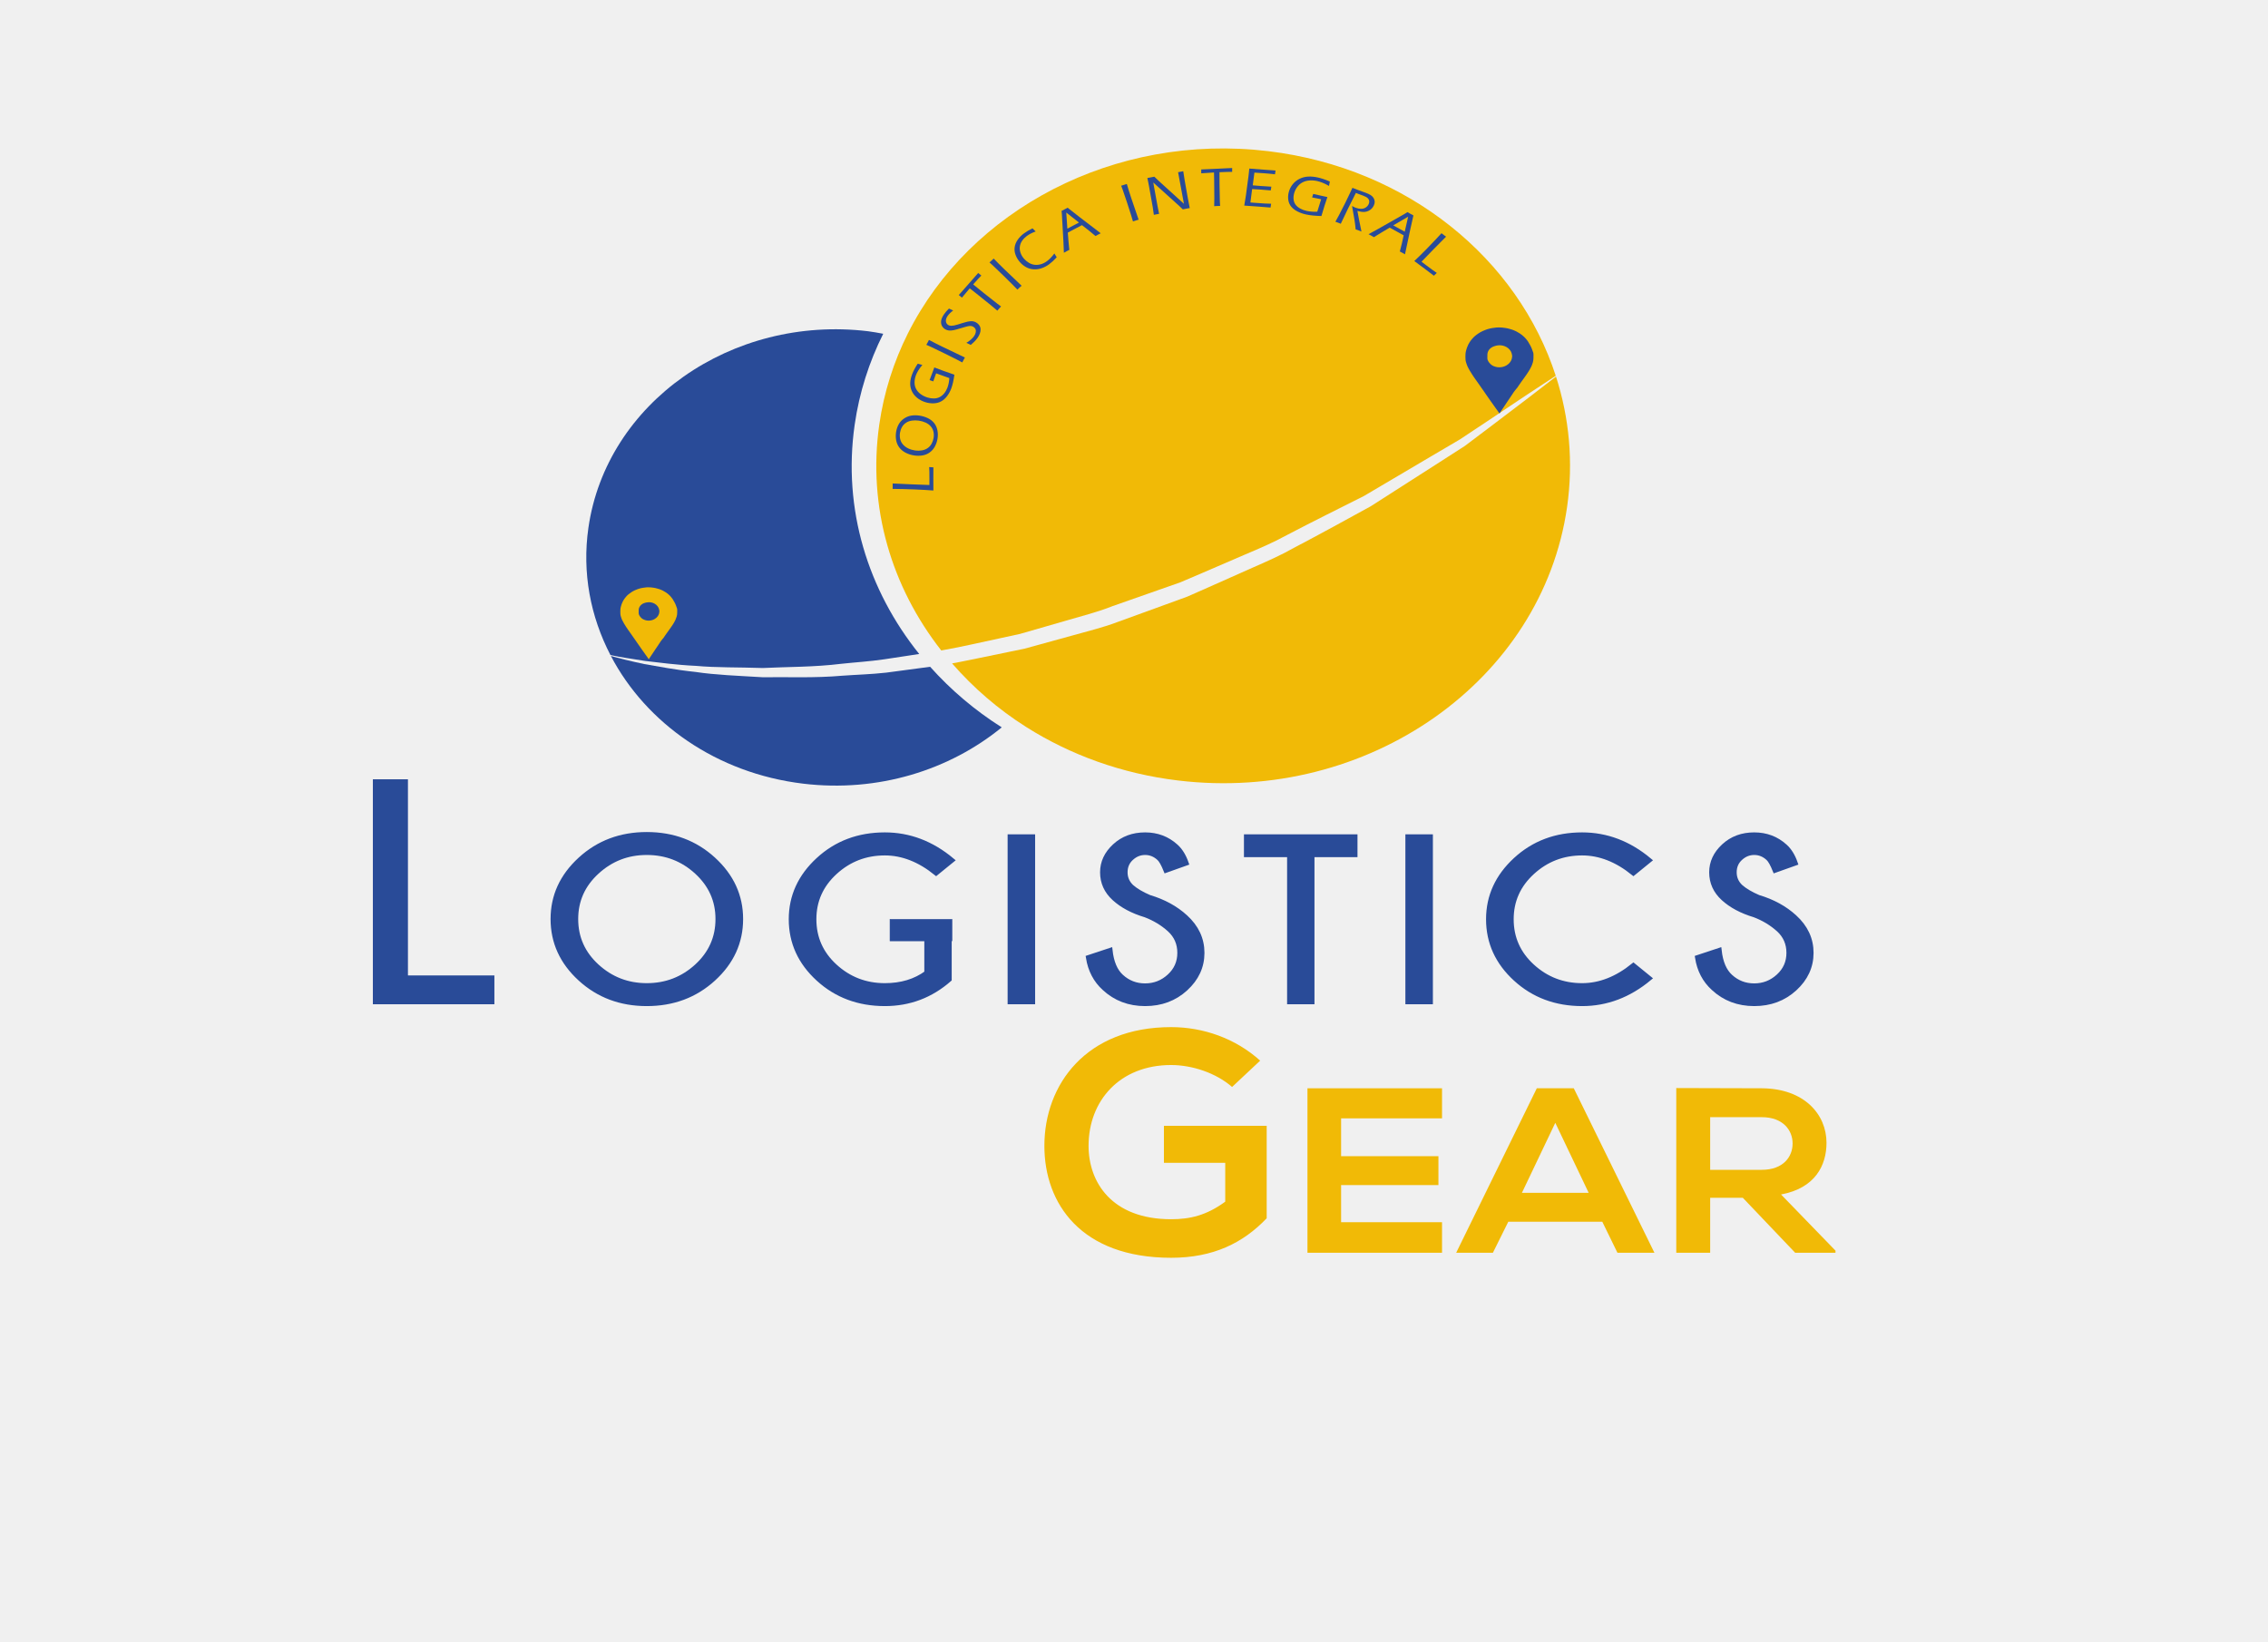
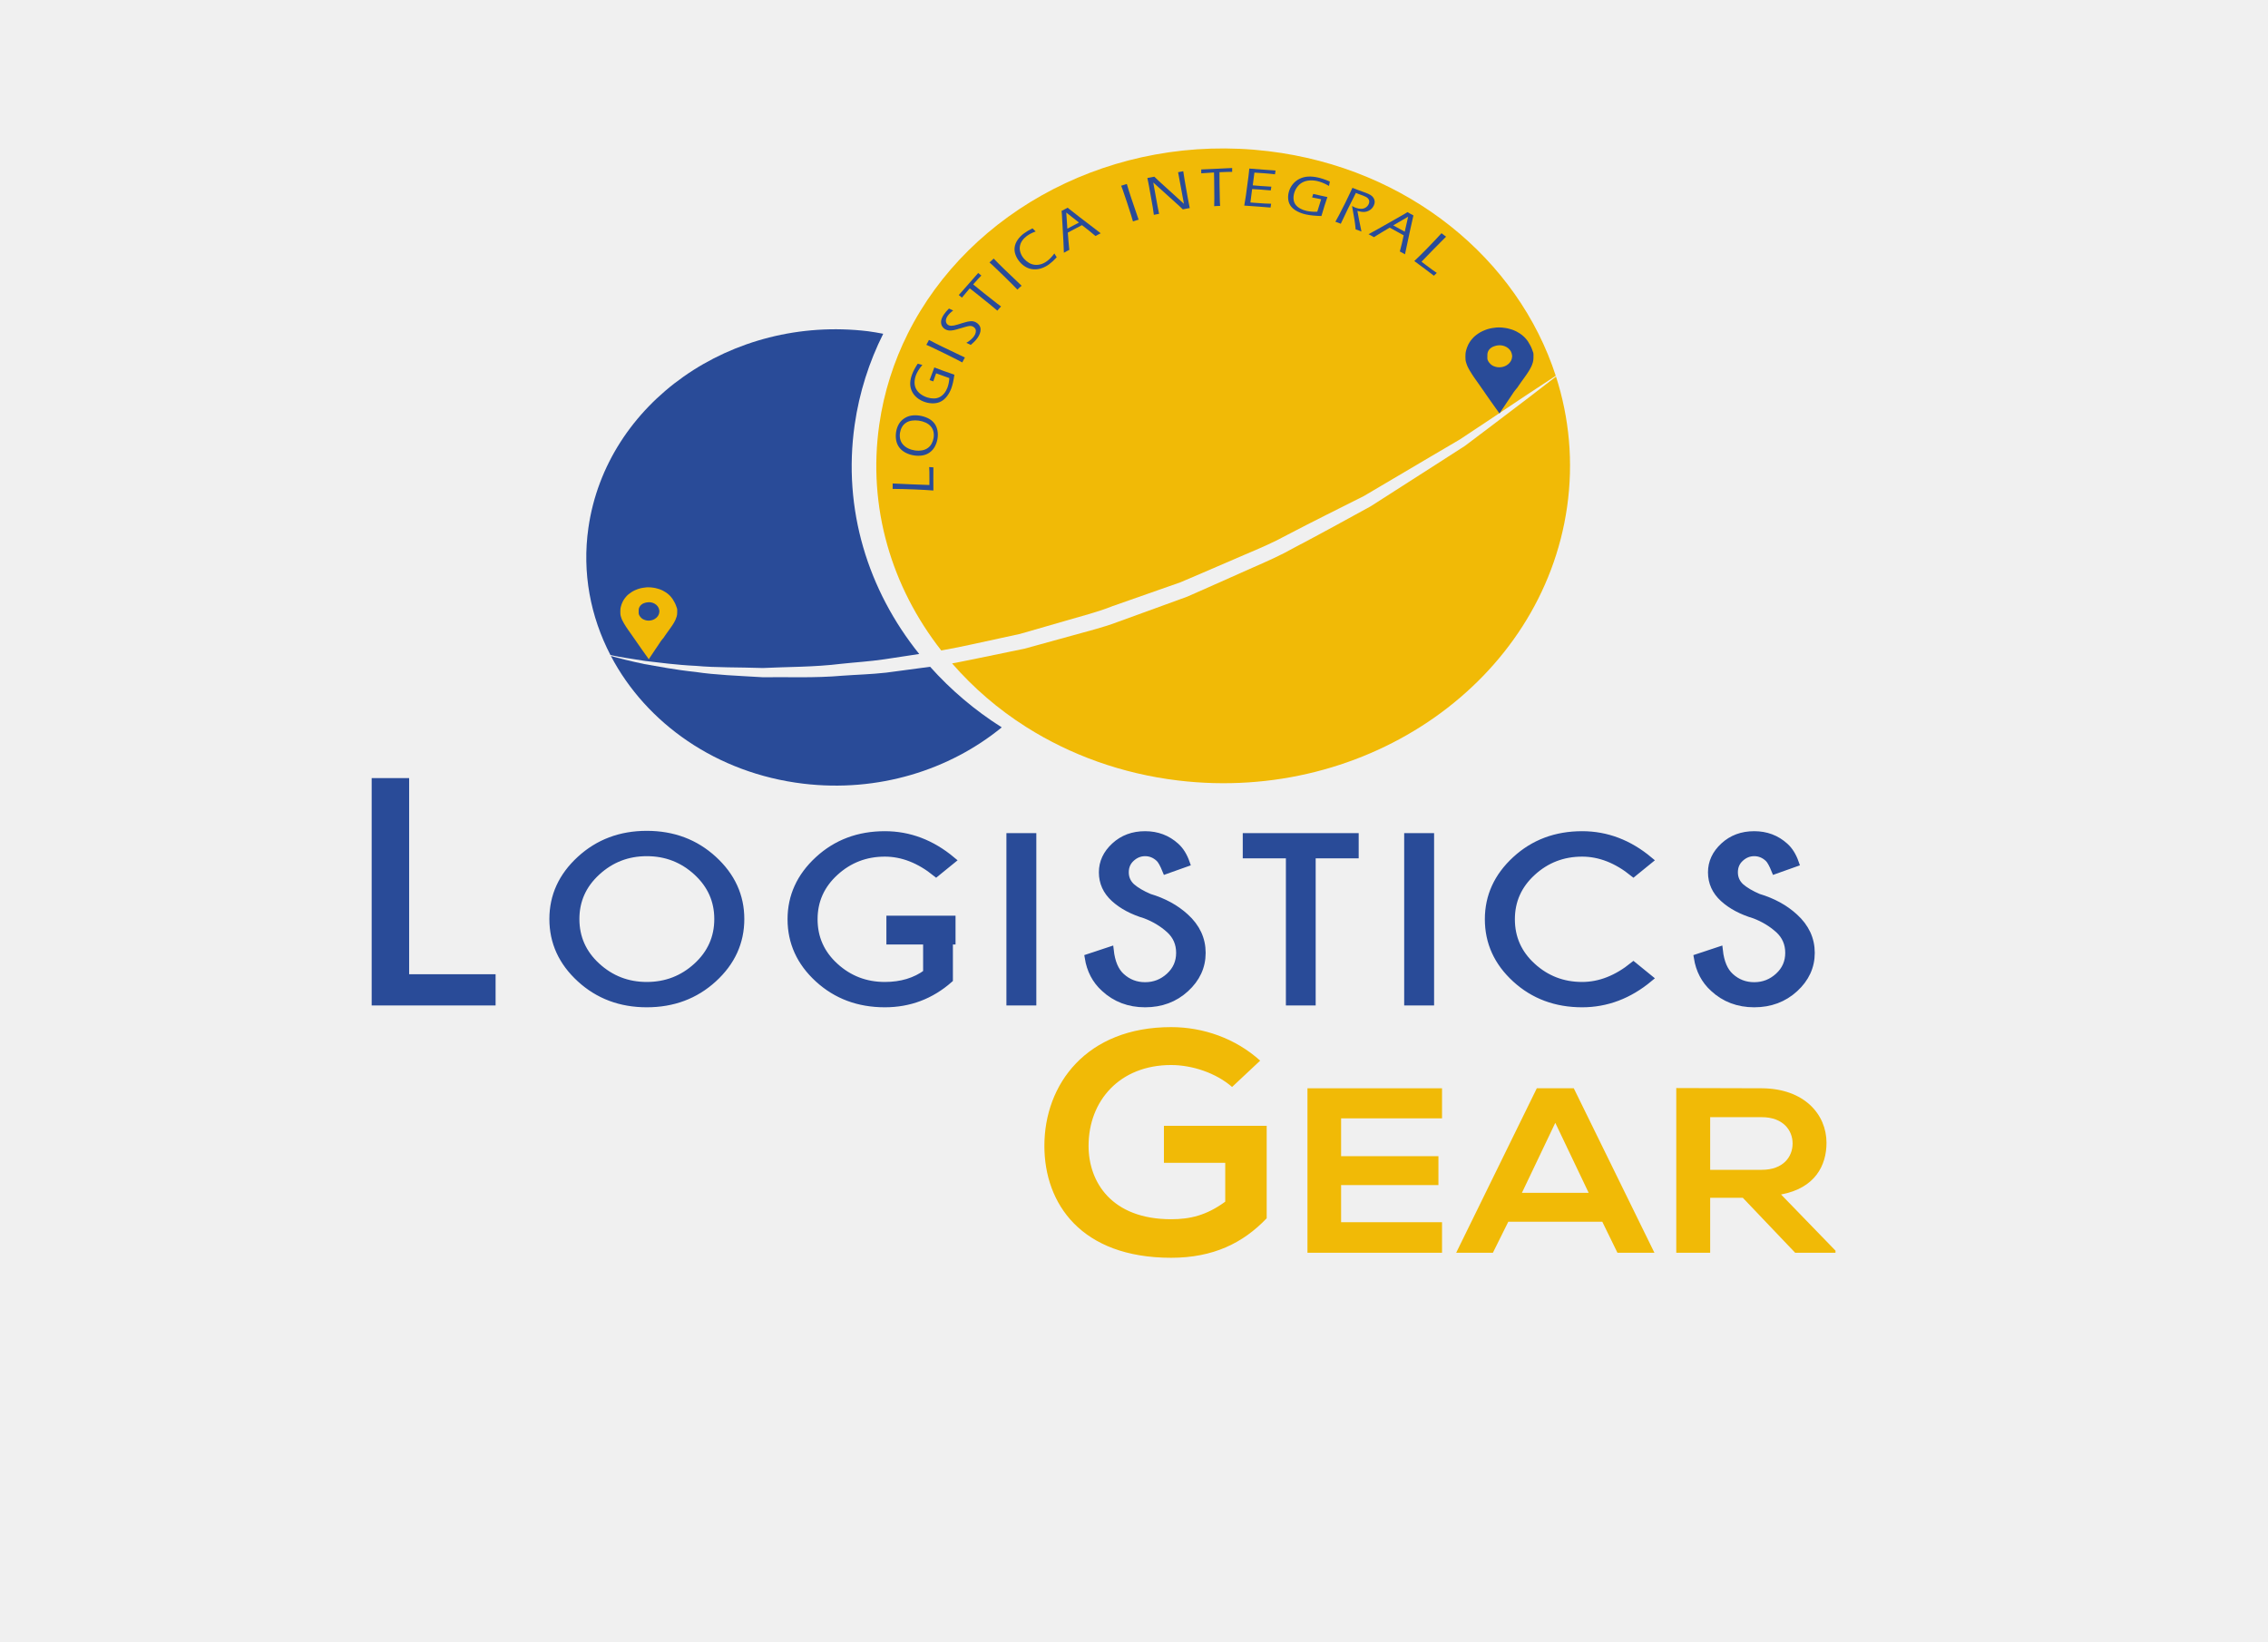
<svg xmlns="http://www.w3.org/2000/svg" width="315" height="228" viewBox="0 0 315 228" fill="none">
  <mask id="mask0_179_7" style="mask-type:luminance" maskUnits="userSpaceOnUse" x="0" y="0" width="299" height="199">
    <path d="M0 0.886H298.903V198.477H0V0.886Z" fill="white" />
  </mask>
  <g mask="url(#mask0_179_7)">
    <mask id="mask1_179_7" style="mask-type:luminance" maskUnits="userSpaceOnUse" x="157" y="49" width="1" height="1">
      <path d="M157.193 49.88H157.202V49.883H157.193V49.88Z" fill="white" />
    </mask>
    <g mask="url(#mask1_179_7)">
      <g opacity="0.6">
        <path d="M157.193 49.884L157.202 49.883L157.2 49.88L157.193 49.884Z" fill="white" />
      </g>
    </g>
    <mask id="mask2_179_7" style="mask-type:luminance" maskUnits="userSpaceOnUse" x="157" y="49" width="1" height="1">
      <path d="M157.075 49.395H157.323V49.879H157.075V49.395Z" fill="white" />
    </mask>
    <g mask="url(#mask2_179_7)">
      <g opacity="0.6">
        <path d="M157.323 49.864L157.075 49.395L157.294 49.879L157.323 49.864Z" fill="white" />
      </g>
    </g>
    <path d="M156.396 76.265C156.396 76.265 156.965 76.317 158.002 76.359C157.966 76.32 157.934 76.279 157.899 76.241C156.934 76.278 156.396 76.265 156.396 76.265Z" fill="white" />
    <mask id="mask3_179_7" style="mask-type:luminance" maskUnits="userSpaceOnUse" x="109" y="67" width="1" height="1">
      <path d="M109.073 67.965H109.082V67.969H109.073V67.965Z" fill="white" />
    </mask>
    <g mask="url(#mask3_179_7)">
      <g opacity="0.6">
        <path d="M109.073 67.969L109.082 67.968L109.08 67.966L109.073 67.969Z" fill="white" />
      </g>
    </g>
    <mask id="mask4_179_7" style="mask-type:luminance" maskUnits="userSpaceOnUse" x="108" y="67" width="2" height="1">
      <path d="M108.866 67.486H109.111V67.965H108.866V67.486Z" fill="white" />
    </mask>
    <g mask="url(#mask4_179_7)">
      <g opacity="0.6">
        <path d="M109.111 67.95L108.866 67.486L109.082 67.965L109.111 67.95Z" fill="white" />
      </g>
    </g>
    <path d="M171.123 150.97C168.887 149.012 165.557 147.923 162.655 147.923C155.519 147.923 151.19 152.886 151.19 159.154C151.19 164.16 154.377 169.34 162.655 169.34C165.272 169.34 167.555 168.818 170.171 166.902V161.505H161.656V156.368H175.928V169.209C172.645 172.648 168.506 174.694 162.655 174.694C150.143 174.694 145.053 167.164 145.053 159.154C145.053 150.578 150.905 142.657 162.655 142.657C167.127 142.657 171.599 144.224 175.023 147.314L171.123 150.97Z" fill="#F1BA06" />
    <path d="M200.281 173.997H181.592V151.153H200.281V155.33H186.264V160.584H199.782V164.598H186.264V169.755H200.281V173.997Z" fill="#F1BA06" />
    <path d="M216.013 155.95L211.377 165.676H220.651L216.013 155.95ZM222.54 169.689H209.486L207.347 173.997H202.246L213.446 151.153H218.581L229.781 173.997H224.645L222.54 169.689Z" fill="#F1BA06" />
    <path d="M237.524 155.166V162.477H244.693C247.689 162.477 248.973 160.65 248.973 158.822C248.973 156.994 247.654 155.166 244.693 155.166H237.524ZM254.93 173.997H249.33L242.054 166.36H237.524V173.997H232.816V151.12C236.776 151.12 240.735 151.153 244.693 151.153C250.579 151.185 253.681 154.775 253.681 158.724C253.681 161.857 252.112 165.023 247.368 165.904L254.93 173.704V173.997Z" fill="#F1BA06" />
    <path d="M52.121 139.149V108.571H56.325V135.813H68.332V139.149H52.121Z" fill="#294B98" />
-     <path d="M52.121 139.149V108.571H56.325V135.813H68.332V139.149H52.121Z" stroke="#294B98" stroke-width="0.667" stroke-miterlimit="10" />
+     <path d="M52.121 139.149V108.571H56.325V135.813H68.332V139.149H52.121Z" stroke="#294B98" strokeWidth="0.667" stroke-miterlimit="10" />
    <path d="M89.83 118.415C87.159 118.415 84.848 119.31 82.898 121.1C80.947 122.89 79.972 125.071 79.972 127.643C79.972 130.235 80.947 132.424 82.898 134.209C84.848 135.994 87.159 136.886 89.83 136.886C92.513 136.886 94.829 135.994 96.78 134.209C98.73 132.424 99.706 130.235 99.706 127.643C99.706 125.071 98.73 122.89 96.78 121.1C94.829 119.31 92.513 118.415 89.83 118.415ZM99.088 119.371C101.614 121.687 102.877 124.445 102.877 127.643C102.877 130.862 101.614 133.627 99.088 135.938C96.562 138.249 93.476 139.404 89.83 139.404C86.196 139.404 83.115 138.249 80.59 135.938C78.064 133.627 76.802 130.862 76.802 127.643C76.802 124.445 78.064 121.687 80.59 119.371C83.115 117.055 86.196 115.896 89.83 115.896C93.476 115.896 96.562 117.055 99.088 119.371Z" fill="#294B98" />
-     <path d="M89.83 118.415C87.159 118.415 84.848 119.31 82.898 121.1C80.947 122.89 79.972 125.071 79.972 127.643C79.972 130.235 80.947 132.424 82.898 134.209C84.848 135.994 87.159 136.886 89.83 136.886C92.513 136.886 94.829 135.994 96.78 134.209C98.73 132.424 99.706 130.235 99.706 127.643C99.706 125.071 98.73 122.89 96.78 121.1C94.829 119.31 92.513 118.415 89.83 118.415ZM99.088 119.371C101.614 121.687 102.877 124.445 102.877 127.643C102.877 130.862 101.614 133.627 99.088 135.938C96.562 138.249 93.476 139.404 89.83 139.404C86.196 139.404 83.115 138.249 80.59 135.938C78.064 133.627 76.802 130.862 76.802 127.643C76.802 124.445 78.064 121.687 80.59 119.371C83.115 117.055 86.196 115.896 89.83 115.896C93.476 115.896 96.562 117.055 99.088 119.371Z" stroke="#294B98" stroke-width="0.667" stroke-miterlimit="10" />
-     <path d="M143.434 139.149H140.281V116.215H143.434V139.149Z" fill="#294B98" stroke="#294B98" stroke-width="0.667" stroke-miterlimit="10" />
+     <path d="M89.83 118.415C87.159 118.415 84.848 119.31 82.898 121.1C80.947 122.89 79.972 125.071 79.972 127.643C79.972 130.235 80.947 132.424 82.898 134.209C84.848 135.994 87.159 136.886 89.83 136.886C92.513 136.886 94.829 135.994 96.78 134.209C98.73 132.424 99.706 130.235 99.706 127.643C99.706 125.071 98.73 122.89 96.78 121.1C94.829 119.31 92.513 118.415 89.83 118.415ZM99.088 119.371C101.614 121.687 102.877 124.445 102.877 127.643C102.877 130.862 101.614 133.627 99.088 135.938C96.562 138.249 93.476 139.404 89.83 139.404C86.196 139.404 83.115 138.249 80.59 135.938C78.064 133.627 76.802 130.862 76.802 127.643C76.802 124.445 78.064 121.687 80.59 119.371C83.115 117.055 86.196 115.896 89.83 115.896C93.476 115.896 96.562 117.055 99.088 119.371Z" stroke="#294B98" strokeWidth="0.667" stroke-miterlimit="10" />
+     <path d="M143.434 139.149H140.281V116.215H143.434V139.149Z" fill="#294B98" stroke="#294B98" strokeWidth="0.667" stroke-miterlimit="10" />
    <path d="M159.097 127.084C157.297 126.543 155.851 125.773 154.76 124.774C153.668 123.775 153.122 122.569 153.122 121.156C153.122 119.775 153.688 118.561 154.821 117.515C155.953 116.468 157.36 115.945 159.044 115.945C160.704 115.945 162.127 116.481 163.311 117.554C163.927 118.106 164.409 118.882 164.757 119.881L161.936 120.885C161.587 120.024 161.274 119.467 160.995 119.211C160.426 118.68 159.776 118.415 159.044 118.415C158.325 118.415 157.683 118.673 157.12 119.188C156.556 119.703 156.275 120.359 156.275 121.156C156.275 121.942 156.565 122.612 157.145 123.164C157.749 123.696 158.574 124.184 159.619 124.63C161.617 125.225 163.288 126.139 164.636 127.372C166.179 128.774 166.952 130.432 166.952 132.344C166.952 134.256 166.189 135.912 164.662 137.308C163.135 138.706 161.262 139.404 159.044 139.404C156.815 139.404 154.928 138.687 153.384 137.253C152.176 136.159 151.433 134.74 151.154 132.997L154.185 131.993C154.37 133.662 154.887 134.878 155.735 135.643C156.664 136.494 157.767 136.918 159.044 136.918C160.333 136.918 161.457 136.48 162.415 135.603C163.373 134.726 163.851 133.641 163.851 132.344C163.851 131.047 163.382 129.97 162.441 129.109C161.489 128.248 160.374 127.573 159.097 127.084Z" fill="#294B98" />
-     <path d="M159.097 127.084C157.297 126.543 155.851 125.773 154.76 124.774C153.668 123.775 153.122 122.569 153.122 121.156C153.122 119.775 153.688 118.561 154.821 117.515C155.953 116.468 157.36 115.945 159.044 115.945C160.704 115.945 162.127 116.481 163.311 117.554C163.927 118.106 164.409 118.882 164.757 119.881L161.936 120.885C161.587 120.024 161.274 119.467 160.995 119.211C160.426 118.68 159.776 118.415 159.044 118.415C158.325 118.415 157.683 118.673 157.12 119.188C156.556 119.703 156.275 120.359 156.275 121.156C156.275 121.942 156.565 122.612 157.145 123.164C157.749 123.696 158.574 124.184 159.619 124.63C161.617 125.225 163.288 126.139 164.636 127.372C166.179 128.774 166.952 130.432 166.952 132.344C166.952 134.256 166.189 135.912 164.662 137.308C163.135 138.706 161.262 139.404 159.044 139.404C156.815 139.404 154.928 138.687 153.384 137.253C152.176 136.159 151.433 134.74 151.154 132.997L154.185 131.993C154.37 133.662 154.887 134.878 155.735 135.643C156.664 136.494 157.767 136.918 159.044 136.918C160.333 136.918 161.457 136.48 162.415 135.603C163.373 134.726 163.851 133.641 163.851 132.344C163.851 131.047 163.382 129.97 162.441 129.109C161.489 128.248 160.374 127.573 159.097 127.084Z" stroke="#294B98" stroke-width="0.667" stroke-miterlimit="10" />
+     <path d="M159.097 127.084C157.297 126.543 155.851 125.773 154.76 124.774C153.668 123.775 153.122 122.569 153.122 121.156C153.122 119.775 153.688 118.561 154.821 117.515C155.953 116.468 157.36 115.945 159.044 115.945C160.704 115.945 162.127 116.481 163.311 117.554C163.927 118.106 164.409 118.882 164.757 119.881L161.936 120.885C161.587 120.024 161.274 119.467 160.995 119.211C160.426 118.68 159.776 118.415 159.044 118.415C158.325 118.415 157.683 118.673 157.12 119.188C156.556 119.703 156.275 120.359 156.275 121.156C156.275 121.942 156.565 122.612 157.145 123.164C157.749 123.696 158.574 124.184 159.619 124.63C161.617 125.225 163.288 126.139 164.636 127.372C166.179 128.774 166.952 130.432 166.952 132.344C166.952 134.256 166.189 135.912 164.662 137.308C163.135 138.706 161.262 139.404 159.044 139.404C156.815 139.404 154.928 138.687 153.384 137.253C152.176 136.159 151.433 134.74 151.154 132.997L154.185 131.993C154.37 133.662 154.887 134.878 155.735 135.643C156.664 136.494 157.767 136.918 159.044 136.918C160.333 136.918 161.457 136.48 162.415 135.603C163.373 134.726 163.851 133.641 163.851 132.344C163.851 131.047 163.382 129.97 162.441 129.109C161.489 128.248 160.374 127.573 159.097 127.084Z" stroke="#294B98" strokeWidth="0.667" stroke-miterlimit="10" />
    <path d="M182.232 118.717V139.149H179.097V118.717H173.105V116.215H188.206V118.717H182.232Z" fill="#294B98" />
-     <path d="M182.232 118.717V139.149H179.097V118.717H173.105V116.215H188.206V118.717H182.232Z" stroke="#294B98" stroke-width="0.667" stroke-miterlimit="10" />
-     <path d="M198.679 139.149H195.526V116.215H198.679V139.149Z" fill="#294B98" stroke="#294B98" stroke-width="0.667" stroke-miterlimit="10" />
+     <path d="M182.232 118.717V139.149H179.097V118.717H173.105V116.215H188.206V118.717H182.232Z" stroke="#294B98" strokeWidth="0.667" stroke-miterlimit="10" />
+     <path d="M198.679 139.149H195.526V116.215H198.679V139.149Z" fill="#294B98" stroke="#294B98" strokeWidth="0.667" stroke-miterlimit="10" />
    <path d="M226.865 134.097L229.06 135.882C226.238 138.23 223.131 139.404 219.741 139.404C216.095 139.404 213.015 138.254 210.5 135.954C207.986 133.653 206.73 130.894 206.73 127.674C206.73 124.487 207.986 121.735 210.5 119.419C213.015 117.102 216.095 115.945 219.741 115.945C223.131 115.945 226.238 117.123 229.06 119.482L226.865 121.267C224.566 119.408 222.191 118.478 219.741 118.478C217.07 118.478 214.762 119.368 212.818 121.148C210.872 122.928 209.9 125.103 209.9 127.674C209.9 130.267 210.872 132.45 212.818 134.224C214.762 135.999 217.07 136.886 219.741 136.886C222.191 136.886 224.566 135.956 226.865 134.097Z" fill="#294B98" />
-     <path d="M226.865 134.097L229.06 135.882C226.238 138.23 223.131 139.404 219.741 139.404C216.095 139.404 213.015 138.254 210.5 135.954C207.986 133.653 206.73 130.894 206.73 127.674C206.73 124.487 207.986 121.735 210.5 119.419C213.015 117.102 216.095 115.945 219.741 115.945C223.131 115.945 226.238 117.123 229.06 119.482L226.865 121.267C224.566 119.408 222.191 118.478 219.741 118.478C217.07 118.478 214.762 119.368 212.818 121.148C210.872 122.928 209.9 125.103 209.9 127.674C209.9 130.267 210.872 132.45 212.818 134.224C214.762 135.999 217.07 136.886 219.741 136.886C222.191 136.886 224.566 135.956 226.865 134.097Z" stroke="#294B98" stroke-width="0.667" stroke-miterlimit="10" />
+     <path d="M226.865 134.097L229.06 135.882C226.238 138.23 223.131 139.404 219.741 139.404C216.095 139.404 213.015 138.254 210.5 135.954C207.986 133.653 206.73 130.894 206.73 127.674C206.73 124.487 207.986 121.735 210.5 119.419C213.015 117.102 216.095 115.945 219.741 115.945C223.131 115.945 226.238 117.123 229.06 119.482L226.865 121.267C224.566 119.408 222.191 118.478 219.741 118.478C217.07 118.478 214.762 119.368 212.818 121.148C210.872 122.928 209.9 125.103 209.9 127.674C209.9 130.267 210.872 132.45 212.818 134.224C214.762 135.999 217.07 136.886 219.741 136.886C222.191 136.886 224.566 135.956 226.865 134.097Z" stroke="#294B98" strokeWidth="0.667" stroke-miterlimit="10" />
    <path d="M243.694 127.084C241.894 126.543 240.448 125.773 239.357 124.774C238.266 123.775 237.72 122.569 237.72 121.156C237.72 119.775 238.286 118.561 239.418 117.515C240.551 116.468 241.958 115.945 243.642 115.945C245.302 115.945 246.725 116.481 247.909 117.554C248.525 118.106 249.007 118.882 249.354 119.881L246.534 120.885C246.185 120.024 245.872 119.467 245.593 119.211C245.023 118.68 244.373 118.415 243.642 118.415C242.922 118.415 242.281 118.673 241.718 119.188C241.154 119.703 240.873 120.359 240.873 121.156C240.873 121.942 241.162 122.612 241.743 123.164C242.347 123.696 243.172 124.184 244.217 124.63C246.215 125.225 247.886 126.139 249.233 127.372C250.777 128.774 251.55 130.432 251.55 132.344C251.55 134.256 250.786 135.912 249.26 137.308C247.733 138.706 245.86 139.404 243.642 139.404C241.412 139.404 239.525 138.687 237.981 137.253C236.774 136.159 236.03 134.74 235.752 132.997L238.783 131.993C238.968 133.662 239.485 134.878 240.333 135.643C241.261 136.494 242.365 136.918 243.642 136.918C244.931 136.918 246.054 136.48 247.012 135.603C247.971 134.726 248.449 133.641 248.449 132.344C248.449 131.047 247.979 129.97 247.039 129.109C246.086 128.248 244.972 127.573 243.694 127.084Z" fill="#294B98" />
-     <path d="M243.694 127.084C241.894 126.543 240.448 125.773 239.357 124.774C238.266 123.775 237.72 122.569 237.72 121.156C237.72 119.775 238.286 118.561 239.418 117.515C240.551 116.468 241.958 115.945 243.642 115.945C245.302 115.945 246.725 116.481 247.909 117.554C248.525 118.106 249.007 118.882 249.354 119.881L246.534 120.885C246.185 120.024 245.872 119.467 245.593 119.211C245.023 118.68 244.373 118.415 243.642 118.415C242.922 118.415 242.281 118.673 241.718 119.188C241.154 119.703 240.873 120.359 240.873 121.156C240.873 121.942 241.162 122.612 241.743 123.164C242.347 123.696 243.172 124.184 244.217 124.63C246.215 125.225 247.886 126.139 249.233 127.372C250.777 128.774 251.55 130.432 251.55 132.344C251.55 134.256 250.786 135.912 249.26 137.308C247.733 138.706 245.86 139.404 243.642 139.404C241.412 139.404 239.525 138.687 237.981 137.253C236.774 136.159 236.03 134.74 235.752 132.997L238.783 131.993C238.968 133.662 239.485 134.878 240.333 135.643C241.261 136.494 242.365 136.918 243.642 136.918C244.931 136.918 246.054 136.48 247.012 135.603C247.971 134.726 248.449 133.641 248.449 132.344C248.449 131.047 247.979 129.97 247.039 129.109C246.086 128.248 244.972 127.573 243.694 127.084Z" stroke="#294B98" stroke-width="0.667" stroke-miterlimit="10" />
+     <path d="M243.694 127.084C241.894 126.543 240.448 125.773 239.357 124.774C238.266 123.775 237.72 122.569 237.72 121.156C237.72 119.775 238.286 118.561 239.418 117.515C240.551 116.468 241.958 115.945 243.642 115.945C245.302 115.945 246.725 116.481 247.909 117.554C248.525 118.106 249.007 118.882 249.354 119.881L246.534 120.885C246.185 120.024 245.872 119.467 245.593 119.211C245.023 118.68 244.373 118.415 243.642 118.415C242.922 118.415 242.281 118.673 241.718 119.188C241.154 119.703 240.873 120.359 240.873 121.156C240.873 121.942 241.162 122.612 241.743 123.164C242.347 123.696 243.172 124.184 244.217 124.63C246.215 125.225 247.886 126.139 249.233 127.372C250.777 128.774 251.55 130.432 251.55 132.344C251.55 134.256 250.786 135.912 249.26 137.308C247.733 138.706 245.86 139.404 243.642 139.404C241.412 139.404 239.525 138.687 237.981 137.253C236.774 136.159 236.03 134.74 235.752 132.997L238.783 131.993C238.968 133.662 239.485 134.878 240.333 135.643C241.261 136.494 242.365 136.918 243.642 136.918C244.931 136.918 246.054 136.48 247.012 135.603C247.971 134.726 248.449 133.641 248.449 132.344C248.449 131.047 247.979 129.97 247.039 129.109C246.086 128.248 244.972 127.573 243.694 127.084Z" stroke="#294B98" strokeWidth="0.667" stroke-miterlimit="10" />
    <path d="M128.711 135.133C127.12 136.302 125.181 136.886 122.894 136.886C120.223 136.886 117.915 135.999 115.97 134.225C114.025 132.45 113.053 130.267 113.053 127.674C113.053 125.103 114.025 122.927 115.97 121.148C117.915 119.368 120.223 118.478 122.894 118.478C125.344 118.478 127.718 119.408 130.018 121.267L132.213 119.483C129.391 117.123 126.284 115.945 122.894 115.945C119.248 115.945 116.168 117.102 113.653 119.419C111.139 121.735 109.883 124.487 109.883 127.674C109.883 130.894 111.139 133.654 113.653 135.954C116.168 138.254 119.248 139.404 122.894 139.404C126.296 139.404 129.28 138.278 131.847 136.026V128.153H128.711V135.133Z" fill="#294B98" />
-     <path d="M128.711 135.133C127.12 136.302 125.181 136.886 122.894 136.886C120.223 136.886 117.915 135.999 115.97 134.225C114.025 132.45 113.053 130.267 113.053 127.674C113.053 125.103 114.025 122.927 115.97 121.148C117.915 119.368 120.223 118.478 122.894 118.478C125.344 118.478 127.718 119.408 130.018 121.267L132.213 119.483C129.391 117.123 126.284 115.945 122.894 115.945C119.248 115.945 116.168 117.102 113.653 119.419C111.139 121.735 109.883 124.487 109.883 127.674C109.883 130.894 111.139 133.654 113.653 135.954C116.168 138.254 119.248 139.404 122.894 139.404C126.296 139.404 129.28 138.278 131.847 136.026V128.153H128.711V135.133Z" stroke="#294B98" stroke-width="0.667" stroke-miterlimit="10" />
-     <path d="M132.213 130.681H123.61V127.682H132.213V130.681Z" fill="#294B98" stroke="#294B98" stroke-width="0.067" stroke-miterlimit="10" />
+     <path d="M128.711 135.133C127.12 136.302 125.181 136.886 122.894 136.886C120.223 136.886 117.915 135.999 115.97 134.225C114.025 132.45 113.053 130.267 113.053 127.674C113.053 125.103 114.025 122.927 115.97 121.148C117.915 119.368 120.223 118.478 122.894 118.478C125.344 118.478 127.718 119.408 130.018 121.267L132.213 119.483C129.391 117.123 126.284 115.945 122.894 115.945C119.248 115.945 116.168 117.102 113.653 119.419C111.139 121.735 109.883 124.487 109.883 127.674C109.883 130.894 111.139 133.654 113.653 135.954C116.168 138.254 119.248 139.404 122.894 139.404C126.296 139.404 129.28 138.278 131.847 136.026V128.153H128.711V135.133Z" stroke="#294B98" strokeWidth="0.667" stroke-miterlimit="10" />
+     <path d="M132.213 130.681H123.61V127.682H132.213V130.681Z" fill="#294B98" stroke="#294B98" strokeWidth="0.067" stroke-miterlimit="10" />
    <path d="M93.985 94.054C93.985 94.054 94.548 94.105 95.573 94.146C95.538 94.109 95.507 94.068 95.472 94.03C94.517 94.067 93.985 94.054 93.985 94.054Z" fill="white" />
    <path d="M117.013 93.849C113.091 94.195 109.357 94.011 105.93 94.063C102.501 93.857 99.357 93.745 96.601 93.328C93.832 93.042 91.454 92.571 89.494 92.234C87.421 91.801 85.865 91.395 84.844 91.106C89.739 100.435 99.505 107.397 111.555 108.844C121.961 110.093 131.876 106.958 139.133 101.024C135.381 98.654 132.044 95.809 129.186 92.61C127.107 92.886 125.058 93.159 123.056 93.426C121.004 93.656 118.974 93.705 117.013 93.849Z" fill="#294B98" />
    <path d="M89.582 91.798C91.554 92.024 93.934 92.357 96.695 92.485C99.442 92.74 102.564 92.665 105.948 92.781C109.338 92.611 113.015 92.669 116.871 92.193C118.799 91.985 120.79 91.87 122.801 91.573C124.392 91.331 126.029 91.083 127.67 90.834C120.561 81.997 117.02 70.739 118.704 58.998C119.348 54.51 120.711 50.269 122.669 46.358C121.972 46.234 121.282 46.092 120.567 46.006C101.603 43.728 84.213 55.949 81.724 73.302C80.823 79.579 82.021 85.657 84.783 90.981C84.875 90.999 84.949 91.015 85.049 91.034C86.081 91.273 87.632 91.476 89.582 91.798Z" fill="#294B98" />
    <path d="M141.679 88.042C143.799 87.431 145.936 86.816 148.081 86.198C150.218 85.562 152.404 85.031 154.478 84.202C156.585 83.461 158.693 82.721 160.793 81.984L163.938 80.881L166.972 79.585C168.985 78.717 170.982 77.857 172.955 77.006C174.936 76.17 176.889 75.335 178.708 74.331C182.39 72.405 186 70.621 189.413 68.903C192.686 66.971 195.78 65.144 198.637 63.458C200.069 62.616 201.442 61.809 202.747 61.042C204.003 60.209 205.194 59.419 206.314 58.676C208.55 57.182 210.5 55.88 212.105 54.807C213.876 53.644 215.213 52.765 216.077 52.196C210.834 36.012 195.625 23.335 176.154 20.997C154.681 18.418 134.661 29.204 126.088 46.324C124.13 50.235 122.767 54.476 122.123 58.964C120.468 70.505 123.864 81.577 130.732 90.345C132.235 90.083 133.738 89.77 135.257 89.44C137.375 88.979 139.519 88.512 141.679 88.042Z" fill="#F1BA06" />
    <path d="M129.637 68.128C128.924 68.07 128.053 68.02 127.023 67.978C125.994 67.936 124.979 67.911 123.979 67.901C123.981 67.726 123.983 67.593 123.983 67.502L123.979 67.149L126.605 67.27L129.082 67.361L129.086 66.641C129.086 66.105 129.085 65.728 129.08 65.509C129.076 65.29 129.067 65.078 129.053 64.873C129.228 64.888 129.423 64.902 129.638 64.911C129.632 65.486 129.63 65.993 129.63 66.433L129.637 68.128Z" fill="#294B98" />
    <path d="M125.005 60.089C124.955 60.388 124.96 60.68 125.021 60.962C125.082 61.244 125.211 61.5 125.41 61.731C125.61 61.962 125.858 62.148 126.156 62.288C126.454 62.428 126.773 62.522 127.114 62.57C127.431 62.613 127.743 62.608 128.049 62.554C128.355 62.499 128.622 62.393 128.846 62.235C129.071 62.077 129.252 61.875 129.389 61.628C129.526 61.381 129.619 61.116 129.665 60.834C129.714 60.544 129.709 60.259 129.652 59.982C129.595 59.704 129.473 59.454 129.285 59.232C129.097 59.01 128.855 58.831 128.559 58.695C128.264 58.56 127.945 58.468 127.604 58.421C127.281 58.375 126.967 58.375 126.659 58.418C126.352 58.46 126.079 58.56 125.841 58.714C125.603 58.869 125.415 59.066 125.28 59.306C125.143 59.545 125.052 59.806 125.005 60.089ZM124.463 59.971C124.524 59.6 124.642 59.258 124.814 58.941C124.987 58.625 125.229 58.359 125.543 58.143C125.855 57.927 126.189 57.788 126.543 57.728C126.896 57.667 127.27 57.664 127.664 57.719C128.085 57.778 128.479 57.894 128.847 58.068C129.215 58.242 129.514 58.473 129.742 58.761C129.971 59.048 130.123 59.384 130.197 59.769C130.272 60.152 130.276 60.545 130.208 60.948C130.146 61.33 130.022 61.688 129.841 62.023C129.66 62.357 129.421 62.629 129.124 62.841C128.828 63.053 128.497 63.191 128.133 63.252C127.769 63.314 127.393 63.318 127.005 63.264C126.579 63.205 126.181 63.081 125.811 62.894C125.441 62.707 125.142 62.465 124.915 62.169C124.687 61.872 124.539 61.532 124.468 61.147C124.398 60.763 124.396 60.371 124.463 59.971Z" fill="#294B98" />
    <path d="M129.109 52.788C129.267 52.375 129.387 52.057 129.471 51.835C129.56 51.598 129.659 51.331 129.767 51.033C130.529 51.334 131.457 51.669 132.553 52.042C132.451 52.82 132.304 53.465 132.111 53.979C131.968 54.359 131.777 54.706 131.54 55.02C131.302 55.334 131.028 55.576 130.719 55.746C130.41 55.916 130.06 56.007 129.669 56.019C129.279 56.031 128.891 55.977 128.507 55.856C128.071 55.718 127.688 55.513 127.36 55.24C127.031 54.967 126.788 54.651 126.63 54.295C126.472 53.937 126.402 53.568 126.418 53.189C126.436 52.809 126.523 52.41 126.68 51.991C126.853 51.532 127.112 51.042 127.458 50.519C127.655 50.576 127.871 50.63 128.106 50.683C127.86 50.98 127.669 51.243 127.531 51.473C127.394 51.702 127.286 51.92 127.208 52.126C127.087 52.449 127.025 52.772 127.021 53.098C127.017 53.423 127.086 53.723 127.225 54C127.365 54.277 127.576 54.52 127.857 54.729C128.138 54.937 128.45 55.096 128.792 55.203C129.098 55.299 129.401 55.346 129.702 55.343C130.002 55.34 130.271 55.277 130.507 55.153C130.743 55.03 130.955 54.855 131.141 54.629C131.326 54.402 131.476 54.14 131.588 53.841C131.649 53.678 131.706 53.479 131.758 53.244C131.81 53.009 131.839 52.764 131.847 52.51L130.02 51.855L129.893 52.192C129.809 52.417 129.718 52.677 129.621 52.973C129.438 52.9 129.268 52.837 129.109 52.788Z" fill="#294B98" />
    <path d="M133.652 50.339L132.822 49.904L131.076 49.035L129.344 48.201C129.243 48.154 129.142 48.107 129.04 48.061L128.659 47.894L128.85 47.545L129.023 47.212C129.622 47.531 130.254 47.852 130.919 48.174C131.981 48.694 133.014 49.189 134.016 49.657L133.837 49.974C133.815 50.015 133.754 50.137 133.652 50.339Z" fill="#294B98" />
    <path d="M134.827 47.903C134.598 47.785 134.394 47.689 134.217 47.616C134.489 47.454 134.71 47.296 134.881 47.141C135.052 46.987 135.194 46.826 135.307 46.658C135.416 46.497 135.488 46.33 135.521 46.157C135.555 45.985 135.541 45.833 135.479 45.7C135.417 45.569 135.315 45.462 135.174 45.383C135.092 45.337 135.007 45.305 134.919 45.288C134.831 45.271 134.732 45.268 134.623 45.279C134.513 45.29 134.352 45.324 134.138 45.384C133.924 45.443 133.626 45.529 133.245 45.643L132.86 45.757C132.715 45.799 132.576 45.833 132.442 45.859C132.31 45.885 132.188 45.901 132.079 45.907C131.969 45.914 131.874 45.912 131.793 45.904C131.713 45.896 131.629 45.878 131.542 45.849C131.456 45.821 131.373 45.784 131.293 45.739C131.091 45.625 130.935 45.467 130.827 45.267C130.72 45.066 130.681 44.834 130.712 44.57C130.744 44.307 130.872 44.009 131.098 43.676C131.259 43.437 131.493 43.163 131.799 42.855C131.953 42.936 132.149 43.026 132.386 43.125C132.037 43.382 131.771 43.645 131.59 43.914C131.465 44.099 131.394 44.273 131.376 44.435C131.359 44.597 131.38 44.74 131.441 44.864C131.501 44.987 131.586 45.08 131.697 45.142C131.762 45.18 131.831 45.207 131.906 45.225C131.98 45.243 132.057 45.251 132.136 45.248C132.251 45.246 132.376 45.231 132.509 45.206C132.642 45.179 132.812 45.135 133.019 45.075C133.068 45.058 133.263 44.997 133.6 44.892C133.938 44.787 134.192 44.716 134.364 44.678C134.536 44.64 134.687 44.617 134.816 44.61C134.946 44.603 135.074 44.613 135.2 44.64C135.328 44.667 135.451 44.715 135.574 44.784C135.762 44.89 135.91 45.026 136.019 45.19C136.128 45.354 136.185 45.533 136.192 45.729C136.2 45.925 136.168 46.12 136.095 46.314C136.022 46.508 135.924 46.698 135.799 46.883C135.699 47.031 135.583 47.177 135.451 47.322C135.319 47.466 135.112 47.66 134.827 47.903Z" fill="#294B98" />
    <path d="M138.52 43.149L137.585 42.361L135.608 40.772L134.686 40.049C134.263 40.533 133.902 40.962 133.6 41.337C133.438 41.198 133.292 41.079 133.163 40.98C133.605 40.481 134.081 39.943 134.592 39.364L135.421 38.417L135.862 37.915C136.041 38.069 136.187 38.188 136.299 38.271C136.012 38.562 135.704 38.892 135.378 39.263L135.165 39.505L136.54 40.62L138.497 42.166L139.036 42.563L138.78 42.843C138.757 42.868 138.671 42.97 138.52 43.149Z" fill="#294B98" />
    <path d="M141.306 40.226L140.671 39.572L139.321 38.239L137.97 36.941C137.891 36.867 137.812 36.793 137.732 36.72L137.428 36.451L137.731 36.175L138.011 35.911C138.467 36.388 138.954 36.877 139.471 37.376C140.297 38.18 141.104 38.95 141.889 39.686L141.609 39.935C141.575 39.967 141.473 40.064 141.306 40.226Z" fill="#294B98" />
    <path d="M146.44 35.206C146.536 35.372 146.645 35.546 146.768 35.73C146.415 36.121 146.061 36.447 145.708 36.707C145.395 36.94 145.053 37.12 144.683 37.248C144.313 37.377 143.94 37.43 143.562 37.406C143.185 37.383 142.837 37.284 142.52 37.109C142.202 36.934 141.917 36.705 141.667 36.422C141.4 36.118 141.197 35.786 141.059 35.423C140.92 35.061 140.876 34.7 140.925 34.34C140.975 33.98 141.115 33.634 141.344 33.304C141.573 32.974 141.86 32.681 142.203 32.428C142.573 32.155 142.973 31.917 143.404 31.717C143.494 31.815 143.64 31.959 143.843 32.148C143.545 32.257 143.302 32.363 143.115 32.464C142.927 32.565 142.757 32.671 142.607 32.782C142.352 32.972 142.138 33.188 141.967 33.434C141.796 33.679 141.689 33.947 141.648 34.237C141.606 34.528 141.639 34.824 141.744 35.124C141.852 35.423 142.015 35.698 142.233 35.945C142.436 36.175 142.667 36.365 142.926 36.516C143.185 36.666 143.455 36.755 143.74 36.78C144.023 36.806 144.308 36.777 144.591 36.692C144.876 36.607 145.153 36.465 145.424 36.264C145.766 36.012 146.105 35.659 146.44 35.206Z" fill="#294B98" />
    <path d="M148.244 31.762L149.857 30.908L148.093 29.523L148.244 31.762ZM147.761 35.105L147.701 33.629L147.485 29.77L147.443 29.293L147.861 29.076C147.991 29.008 148.131 28.932 148.28 28.85L149.917 30.132L152.88 32.399L152.534 32.573C152.469 32.607 152.343 32.677 152.154 32.782C151.957 32.606 151.658 32.358 151.257 32.039C150.856 31.719 150.526 31.463 150.267 31.27L148.305 32.306L148.406 33.563L148.515 34.706L148.142 34.894C148.082 34.926 147.955 34.996 147.761 35.105Z" fill="#294B98" />
    <path d="M157.356 30.755L157.106 29.911L156.545 28.167L155.965 26.456C155.931 26.356 155.896 26.258 155.859 26.16L155.718 25.795L156.123 25.672L156.503 25.549C156.68 26.162 156.878 26.798 157.099 27.456C157.447 28.512 157.794 29.529 158.141 30.509L157.769 30.618C157.722 30.632 157.585 30.678 157.356 30.755Z" fill="#294B98" />
    <path d="M160.258 29.841L160.107 28.793L159.564 25.751L159.447 25.16C159.408 24.974 159.376 24.829 159.353 24.724C159.556 24.689 159.725 24.658 159.861 24.632C159.971 24.612 160.127 24.581 160.325 24.54L160.917 25.11L164.437 28.306L163.623 23.917L163.984 23.852L164.341 23.781L164.547 25.098L164.955 27.41L165.241 28.898C165.08 28.923 164.923 28.951 164.769 28.98C164.628 29.006 164.465 29.04 164.28 29.08L163.782 28.604L160.18 25.354C160.201 25.495 160.239 25.715 160.295 26.015L160.776 28.662L160.986 29.703C160.809 29.732 160.691 29.752 160.631 29.763C160.588 29.771 160.463 29.797 160.258 29.841Z" fill="#294B98" />
    <path d="M168.638 28.637L168.656 27.474L168.634 25.067L168.611 23.956C167.935 23.989 167.343 24.028 166.837 24.072C166.843 23.869 166.842 23.691 166.836 23.536C167.538 23.506 168.294 23.472 169.105 23.435L170.43 23.369L171.133 23.337C171.126 23.562 171.127 23.74 171.134 23.872C170.705 23.869 170.231 23.88 169.712 23.905L169.372 23.92L169.379 25.601L169.424 27.967L169.459 28.599L169.06 28.61C169.024 28.612 168.883 28.621 168.638 28.637Z" fill="#294B98" />
    <path d="M172.814 28.555L173.044 27.141L173.398 24.492L173.462 23.915C173.478 23.769 173.495 23.601 173.512 23.412C174.134 23.461 174.772 23.51 175.424 23.559L176.742 23.653L177.163 23.685C177.128 23.859 177.1 24.034 177.079 24.211L176.712 24.165C176.622 24.153 176.466 24.138 176.244 24.119C176.023 24.099 175.803 24.082 175.586 24.065C174.936 24.017 174.482 23.987 174.225 23.975L173.993 25.739C174.416 25.778 174.796 25.81 175.132 25.836C175.499 25.863 175.98 25.894 176.576 25.928C176.541 26.103 176.513 26.277 176.492 26.448L175.071 26.33C174.793 26.309 174.405 26.286 173.908 26.258L173.667 28.12L174.096 28.156C174.876 28.214 175.394 28.251 175.649 28.265C175.905 28.278 176.204 28.29 176.548 28.297C176.512 28.482 176.483 28.659 176.462 28.828C175.799 28.773 175.239 28.729 174.782 28.694L172.814 28.555Z" fill="#294B98" />
    <path d="M182.391 26.936C182.855 27.041 183.212 27.121 183.462 27.175C183.728 27.234 184.028 27.299 184.362 27.37C184.108 28.091 183.831 28.97 183.531 30.004C182.675 29.985 181.959 29.912 181.381 29.785C180.954 29.691 180.559 29.552 180.194 29.364C179.83 29.178 179.541 28.951 179.326 28.686C179.112 28.421 178.98 28.111 178.929 27.757C178.878 27.402 178.901 27.044 178.996 26.682C179.103 26.272 179.29 25.904 179.556 25.579C179.822 25.254 180.141 25.002 180.515 24.824C180.889 24.646 181.282 24.546 181.698 24.526C182.112 24.505 182.555 24.546 183.025 24.649C183.541 24.762 184.1 24.952 184.701 25.216C184.658 25.402 184.619 25.604 184.585 25.823C184.238 25.627 183.933 25.478 183.671 25.374C183.408 25.271 183.161 25.194 182.929 25.143C182.567 25.064 182.208 25.038 181.854 25.065C181.5 25.093 181.179 25.183 180.892 25.338C180.605 25.492 180.36 25.707 180.16 25.982C179.96 26.258 179.817 26.557 179.733 26.88C179.657 27.168 179.635 27.448 179.668 27.722C179.7 27.995 179.794 28.234 179.951 28.437C180.108 28.641 180.318 28.816 180.582 28.964C180.846 29.112 181.146 29.223 181.482 29.296C181.665 29.336 181.886 29.369 182.147 29.393C182.408 29.418 182.677 29.422 182.954 29.405L183.493 27.678L183.114 27.595C182.86 27.539 182.569 27.482 182.238 27.422C182.301 27.249 182.352 27.087 182.391 26.936Z" fill="#294B98" />
    <path d="M185.47 30.796L185.972 29.881L186.845 28.172L187.543 26.72C187.681 26.425 187.78 26.214 187.837 26.087C188.141 26.208 188.394 26.306 188.596 26.383C188.77 26.448 188.964 26.518 189.176 26.593C189.389 26.668 189.563 26.731 189.699 26.782C189.936 26.872 190.147 26.968 190.329 27.073C190.51 27.176 190.654 27.312 190.76 27.479C190.865 27.646 190.922 27.815 190.93 27.987C190.938 28.158 190.901 28.334 190.819 28.517C190.74 28.692 190.639 28.844 190.513 28.972C190.389 29.1 190.243 29.204 190.077 29.283C189.912 29.363 189.734 29.413 189.547 29.433C189.403 29.446 189.234 29.439 189.041 29.41C188.913 29.389 188.742 29.351 188.528 29.294L188.759 30.535L189.015 31.776C189.033 31.861 189.058 31.99 189.089 32.16C188.893 32.081 188.762 32.029 188.695 32.004C188.624 31.977 188.487 31.928 188.284 31.857L188.224 31.272C188.21 31.157 188.195 31.044 188.179 30.931C188.164 30.819 188.147 30.698 188.127 30.567L187.842 28.945C187.83 28.881 187.811 28.768 187.787 28.609C187.969 28.715 188.135 28.797 188.286 28.854C188.542 28.951 188.791 29 189.034 29.001C189.277 29.003 189.492 28.943 189.679 28.824C189.866 28.704 190.004 28.544 190.094 28.346C190.142 28.238 190.169 28.132 190.175 28.025C190.181 27.92 190.159 27.821 190.11 27.728C190.06 27.636 190.003 27.561 189.941 27.505C189.878 27.448 189.79 27.39 189.679 27.332C189.566 27.273 189.442 27.219 189.31 27.168L188.762 26.97C188.527 26.882 188.378 26.824 188.316 26.798C187.529 28.339 186.83 29.766 186.218 31.078L185.846 30.929C185.79 30.908 185.664 30.864 185.47 30.796Z" fill="#294B98" />
    <path d="M193.507 31.3L195.102 32.18L195.575 30.098L193.507 31.3ZM190.074 32.53L191.457 31.768L195.045 29.73L195.48 29.465L195.891 29.696C196.018 29.766 196.158 29.842 196.309 29.922L195.874 31.853L195.138 35.322L194.804 35.13C194.74 35.094 194.612 35.027 194.419 34.927C194.493 34.683 194.586 34.324 194.697 33.848C194.809 33.372 194.895 32.984 194.954 32.684L193.015 31.614L191.86 32.302L190.82 32.941L190.46 32.733C190.4 32.701 190.272 32.633 190.074 32.53Z" fill="#294B98" />
    <path d="M196.432 36.256C196.933 35.788 197.527 35.203 198.214 34.5C198.902 33.798 199.566 33.095 200.208 32.393C200.355 32.505 200.465 32.591 200.543 32.649L200.844 32.869L199.078 34.652L197.432 36.348L198.039 36.808C198.493 37.148 198.813 37.385 199 37.52C199.189 37.656 199.373 37.784 199.555 37.904C199.431 38.018 199.297 38.148 199.153 38.294C198.671 37.926 198.244 37.603 197.871 37.324L196.432 36.256Z" fill="#294B98" />
    <path d="M216.111 52.298C215.297 52.926 214.05 53.888 212.408 55.155C210.873 56.32 209.01 57.736 206.872 59.358C205.798 60.167 204.656 61.028 203.453 61.935C202.177 62.755 200.836 63.617 199.437 64.517C196.631 66.314 193.59 68.261 190.375 70.32C187.011 72.169 183.458 74.122 179.74 76.076C177.914 77.111 175.951 77.979 173.958 78.849C171.972 79.732 169.963 80.627 167.936 81.528L164.88 82.876L161.708 84.031C159.587 84.802 157.458 85.576 155.329 86.349C153.215 87.165 150.986 87.682 148.807 88.303C146.62 88.905 144.443 89.504 142.283 90.099C140.082 90.552 137.898 91.002 135.74 91.447C134.564 91.688 133.398 91.927 132.235 92.142C135.174 95.517 138.633 98.515 142.552 100.99C148.639 104.836 155.78 107.461 163.618 108.403C189.996 111.57 214.187 94.571 217.648 70.435C218.549 64.152 217.945 58.01 216.111 52.298Z" fill="#F1BA06" />
    <path d="M208.25 57.425C208.245 57.415 208.243 57.406 208.237 57.398C208.149 57.272 208.063 57.145 207.974 57.02C207.87 56.874 207.762 56.73 207.659 56.584C207.558 56.444 207.46 56.303 207.361 56.161C207.262 56.022 207.161 55.884 207.062 55.745C206.938 55.569 206.817 55.391 206.693 55.214C206.576 55.046 206.457 54.878 206.34 54.709C206.246 54.575 206.157 54.438 206.064 54.304C205.96 54.155 205.852 54.008 205.747 53.859C205.658 53.732 205.573 53.603 205.484 53.476C205.37 53.313 205.253 53.151 205.138 52.989C205.018 52.82 204.897 52.652 204.78 52.482C204.672 52.326 204.565 52.168 204.463 52.009C204.35 51.833 204.238 51.657 204.134 51.476C204.022 51.28 203.909 51.084 203.817 50.881C203.738 50.709 203.688 50.525 203.626 50.347C203.536 50.088 203.531 49.821 203.53 49.554C203.529 49.409 203.527 49.265 203.544 49.121C203.564 48.948 203.589 48.773 203.648 48.605C203.685 48.504 203.703 48.397 203.74 48.297C203.791 48.16 203.848 48.025 203.911 47.893C204.005 47.699 204.117 47.515 204.245 47.337C204.323 47.231 204.411 47.134 204.493 47.032C204.606 46.893 204.74 46.77 204.877 46.652C205.017 46.531 205.175 46.426 205.329 46.318C205.412 46.259 205.501 46.205 205.591 46.153C205.696 46.094 205.801 46.035 205.912 45.986C206.064 45.918 206.22 45.856 206.376 45.796C206.461 45.763 206.546 45.731 206.635 45.708C206.843 45.654 207.05 45.593 207.266 45.564C207.469 45.537 207.67 45.505 207.873 45.484C207.991 45.473 208.112 45.481 208.231 45.478C208.493 45.472 208.75 45.507 209.007 45.543C209.21 45.571 209.412 45.607 209.607 45.666C209.745 45.707 209.885 45.745 210.023 45.788C210.111 45.816 210.197 45.851 210.282 45.887C210.389 45.932 210.499 45.977 210.601 46.031C210.755 46.115 210.905 46.206 211.054 46.295C211.289 46.436 211.489 46.611 211.682 46.789C211.757 46.858 211.827 46.93 211.89 47.006C212.003 47.142 212.12 47.276 212.216 47.421C212.331 47.595 212.428 47.779 212.53 47.959C212.628 48.131 212.709 48.31 212.775 48.493C212.833 48.652 212.895 48.809 212.946 48.97C212.979 49.071 212.988 49.176 212.985 49.282C212.981 49.451 212.985 49.62 212.979 49.789C212.972 49.978 212.945 50.164 212.891 50.348C212.835 50.54 212.765 50.727 212.681 50.911C212.614 51.054 212.539 51.193 212.46 51.332C212.393 51.45 212.316 51.566 212.242 51.682C212.187 51.768 212.132 51.855 212.073 51.941C212.012 52.031 211.947 52.118 211.884 52.208C211.821 52.297 211.76 52.387 211.696 52.476C211.568 52.654 211.438 52.831 211.311 53.01C211.188 53.184 211.065 53.358 210.944 53.532C210.875 53.632 210.815 53.736 210.743 53.834C210.677 53.923 210.603 54.008 210.528 54.09C210.432 54.196 210.345 54.306 210.269 54.423C210.146 54.614 210.018 54.803 209.891 54.992C209.768 55.175 209.645 55.358 209.521 55.541C209.424 55.684 209.326 55.827 209.231 55.97C209.172 56.057 209.118 56.146 209.059 56.233C208.955 56.389 208.849 56.544 208.743 56.701C208.681 56.793 208.621 56.887 208.559 56.98C208.465 57.121 208.37 57.263 208.275 57.404C208.272 57.408 208.267 57.411 208.25 57.425ZM210.018 49.473C210.023 49.472 210.027 49.472 210.031 49.471C210.01 49.355 209.992 49.237 209.966 49.121C209.926 48.944 209.843 48.783 209.729 48.633C209.597 48.458 209.433 48.312 209.231 48.199C209.056 48.1 208.87 48.031 208.666 47.991C208.374 47.934 208.086 47.95 207.8 48.01C207.706 48.029 207.617 48.067 207.524 48.092C207.345 48.141 207.196 48.233 207.059 48.338C206.89 48.466 206.763 48.623 206.682 48.807C206.629 48.93 206.588 49.056 206.584 49.188C206.579 49.369 206.582 49.55 206.577 49.731C206.572 49.893 206.624 50.042 206.71 50.184C206.788 50.311 206.88 50.43 206.987 50.541C207.087 50.642 207.207 50.724 207.333 50.796C207.432 50.851 207.546 50.888 207.656 50.926C207.844 50.993 208.043 51.018 208.244 51.016C208.611 51.011 208.948 50.92 209.252 50.737C209.451 50.617 209.617 50.471 209.745 50.293C209.838 50.164 209.912 50.027 209.955 49.877C209.992 49.743 210.018 49.61 210.018 49.473Z" fill="#294B98" />
    <path d="M90.101 91.556C90.097 91.548 90.094 91.54 90.089 91.534C90.016 91.428 89.944 91.322 89.87 91.218C89.783 91.096 89.693 90.975 89.606 90.854C89.522 90.737 89.441 90.618 89.357 90.501C89.275 90.384 89.19 90.269 89.108 90.152C89.004 90.005 88.903 89.856 88.799 89.709C88.701 89.568 88.602 89.428 88.504 89.286C88.426 89.174 88.352 89.06 88.273 88.948C88.186 88.823 88.096 88.701 88.008 88.576C87.934 88.47 87.863 88.362 87.788 88.256C87.693 88.12 87.596 87.985 87.5 87.849C87.4 87.708 87.298 87.568 87.201 87.425C87.11 87.295 87.021 87.163 86.935 87.03C86.841 86.883 86.747 86.735 86.661 86.585C86.567 86.421 86.472 86.257 86.395 86.087C86.33 85.943 86.288 85.79 86.236 85.641C86.16 85.425 86.157 85.201 86.156 84.978C86.156 84.857 86.153 84.736 86.167 84.617C86.184 84.472 86.204 84.326 86.255 84.185C86.285 84.101 86.3 84.012 86.332 83.928C86.374 83.813 86.421 83.701 86.475 83.59C86.552 83.428 86.646 83.274 86.754 83.126C86.818 83.037 86.892 82.956 86.96 82.871C87.055 82.754 87.167 82.652 87.282 82.553C87.398 82.452 87.53 82.364 87.659 82.274C87.729 82.224 87.803 82.179 87.879 82.136C87.966 82.087 88.054 82.037 88.146 81.996C88.273 81.939 88.404 81.888 88.534 81.838C88.605 81.81 88.677 81.783 88.751 81.764C88.925 81.719 89.097 81.668 89.278 81.644C89.448 81.621 89.616 81.594 89.785 81.577C89.884 81.567 89.985 81.574 90.085 81.572C90.303 81.567 90.518 81.596 90.733 81.626C90.903 81.649 91.071 81.68 91.235 81.729C91.35 81.763 91.467 81.794 91.582 81.831C91.656 81.854 91.728 81.884 91.798 81.913C91.889 81.952 91.98 81.989 92.065 82.034C92.194 82.104 92.319 82.18 92.444 82.255C92.64 82.372 92.807 82.518 92.969 82.668C93.031 82.725 93.09 82.785 93.143 82.849C93.237 82.962 93.334 83.075 93.415 83.196C93.511 83.341 93.592 83.495 93.677 83.645C93.759 83.789 93.826 83.939 93.882 84.092C93.93 84.225 93.982 84.356 94.025 84.49C94.052 84.575 94.06 84.662 94.058 84.751C94.054 84.892 94.058 85.034 94.052 85.175C94.047 85.332 94.023 85.488 93.979 85.642C93.932 85.802 93.873 85.959 93.803 86.112C93.748 86.232 93.685 86.348 93.619 86.464C93.563 86.563 93.498 86.659 93.437 86.757C93.391 86.829 93.344 86.902 93.295 86.973C93.244 87.048 93.19 87.121 93.138 87.196C93.085 87.27 93.034 87.346 92.98 87.42C92.873 87.569 92.765 87.718 92.658 87.867C92.555 88.012 92.453 88.157 92.352 88.303C92.294 88.386 92.244 88.474 92.183 88.555C92.128 88.63 92.067 88.701 92.004 88.769C91.924 88.858 91.851 88.95 91.787 89.048C91.685 89.207 91.577 89.365 91.472 89.523C91.369 89.676 91.266 89.829 91.163 89.982C91.082 90.102 91 90.221 90.92 90.341C90.871 90.413 90.826 90.487 90.776 90.56C90.689 90.691 90.6 90.82 90.513 90.951C90.46 91.028 90.411 91.107 90.359 91.184C90.28 91.302 90.201 91.421 90.121 91.539C90.118 91.542 90.115 91.545 90.101 91.556ZM91.578 84.911C91.582 84.91 91.585 84.909 91.589 84.909C91.571 84.812 91.556 84.713 91.534 84.616C91.501 84.469 91.432 84.334 91.337 84.208C91.226 84.063 91.089 83.941 90.92 83.846C90.774 83.763 90.618 83.706 90.448 83.672C90.204 83.625 89.963 83.638 89.724 83.688C89.645 83.704 89.571 83.735 89.494 83.756C89.344 83.797 89.22 83.874 89.105 83.962C88.963 84.069 88.858 84.2 88.791 84.354C88.746 84.457 88.711 84.562 88.708 84.672C88.704 84.823 88.706 84.975 88.703 85.126C88.698 85.262 88.741 85.386 88.813 85.505C88.879 85.611 88.955 85.71 89.045 85.803C89.128 85.888 89.228 85.957 89.334 86.016C89.417 86.063 89.512 86.093 89.604 86.125C89.761 86.18 89.927 86.202 90.095 86.2C90.402 86.196 90.683 86.12 90.937 85.967C91.104 85.867 91.243 85.744 91.35 85.596C91.427 85.488 91.489 85.374 91.525 85.248C91.556 85.136 91.577 85.025 91.578 84.911Z" fill="#F1BA06" />
  </g>
</svg>
